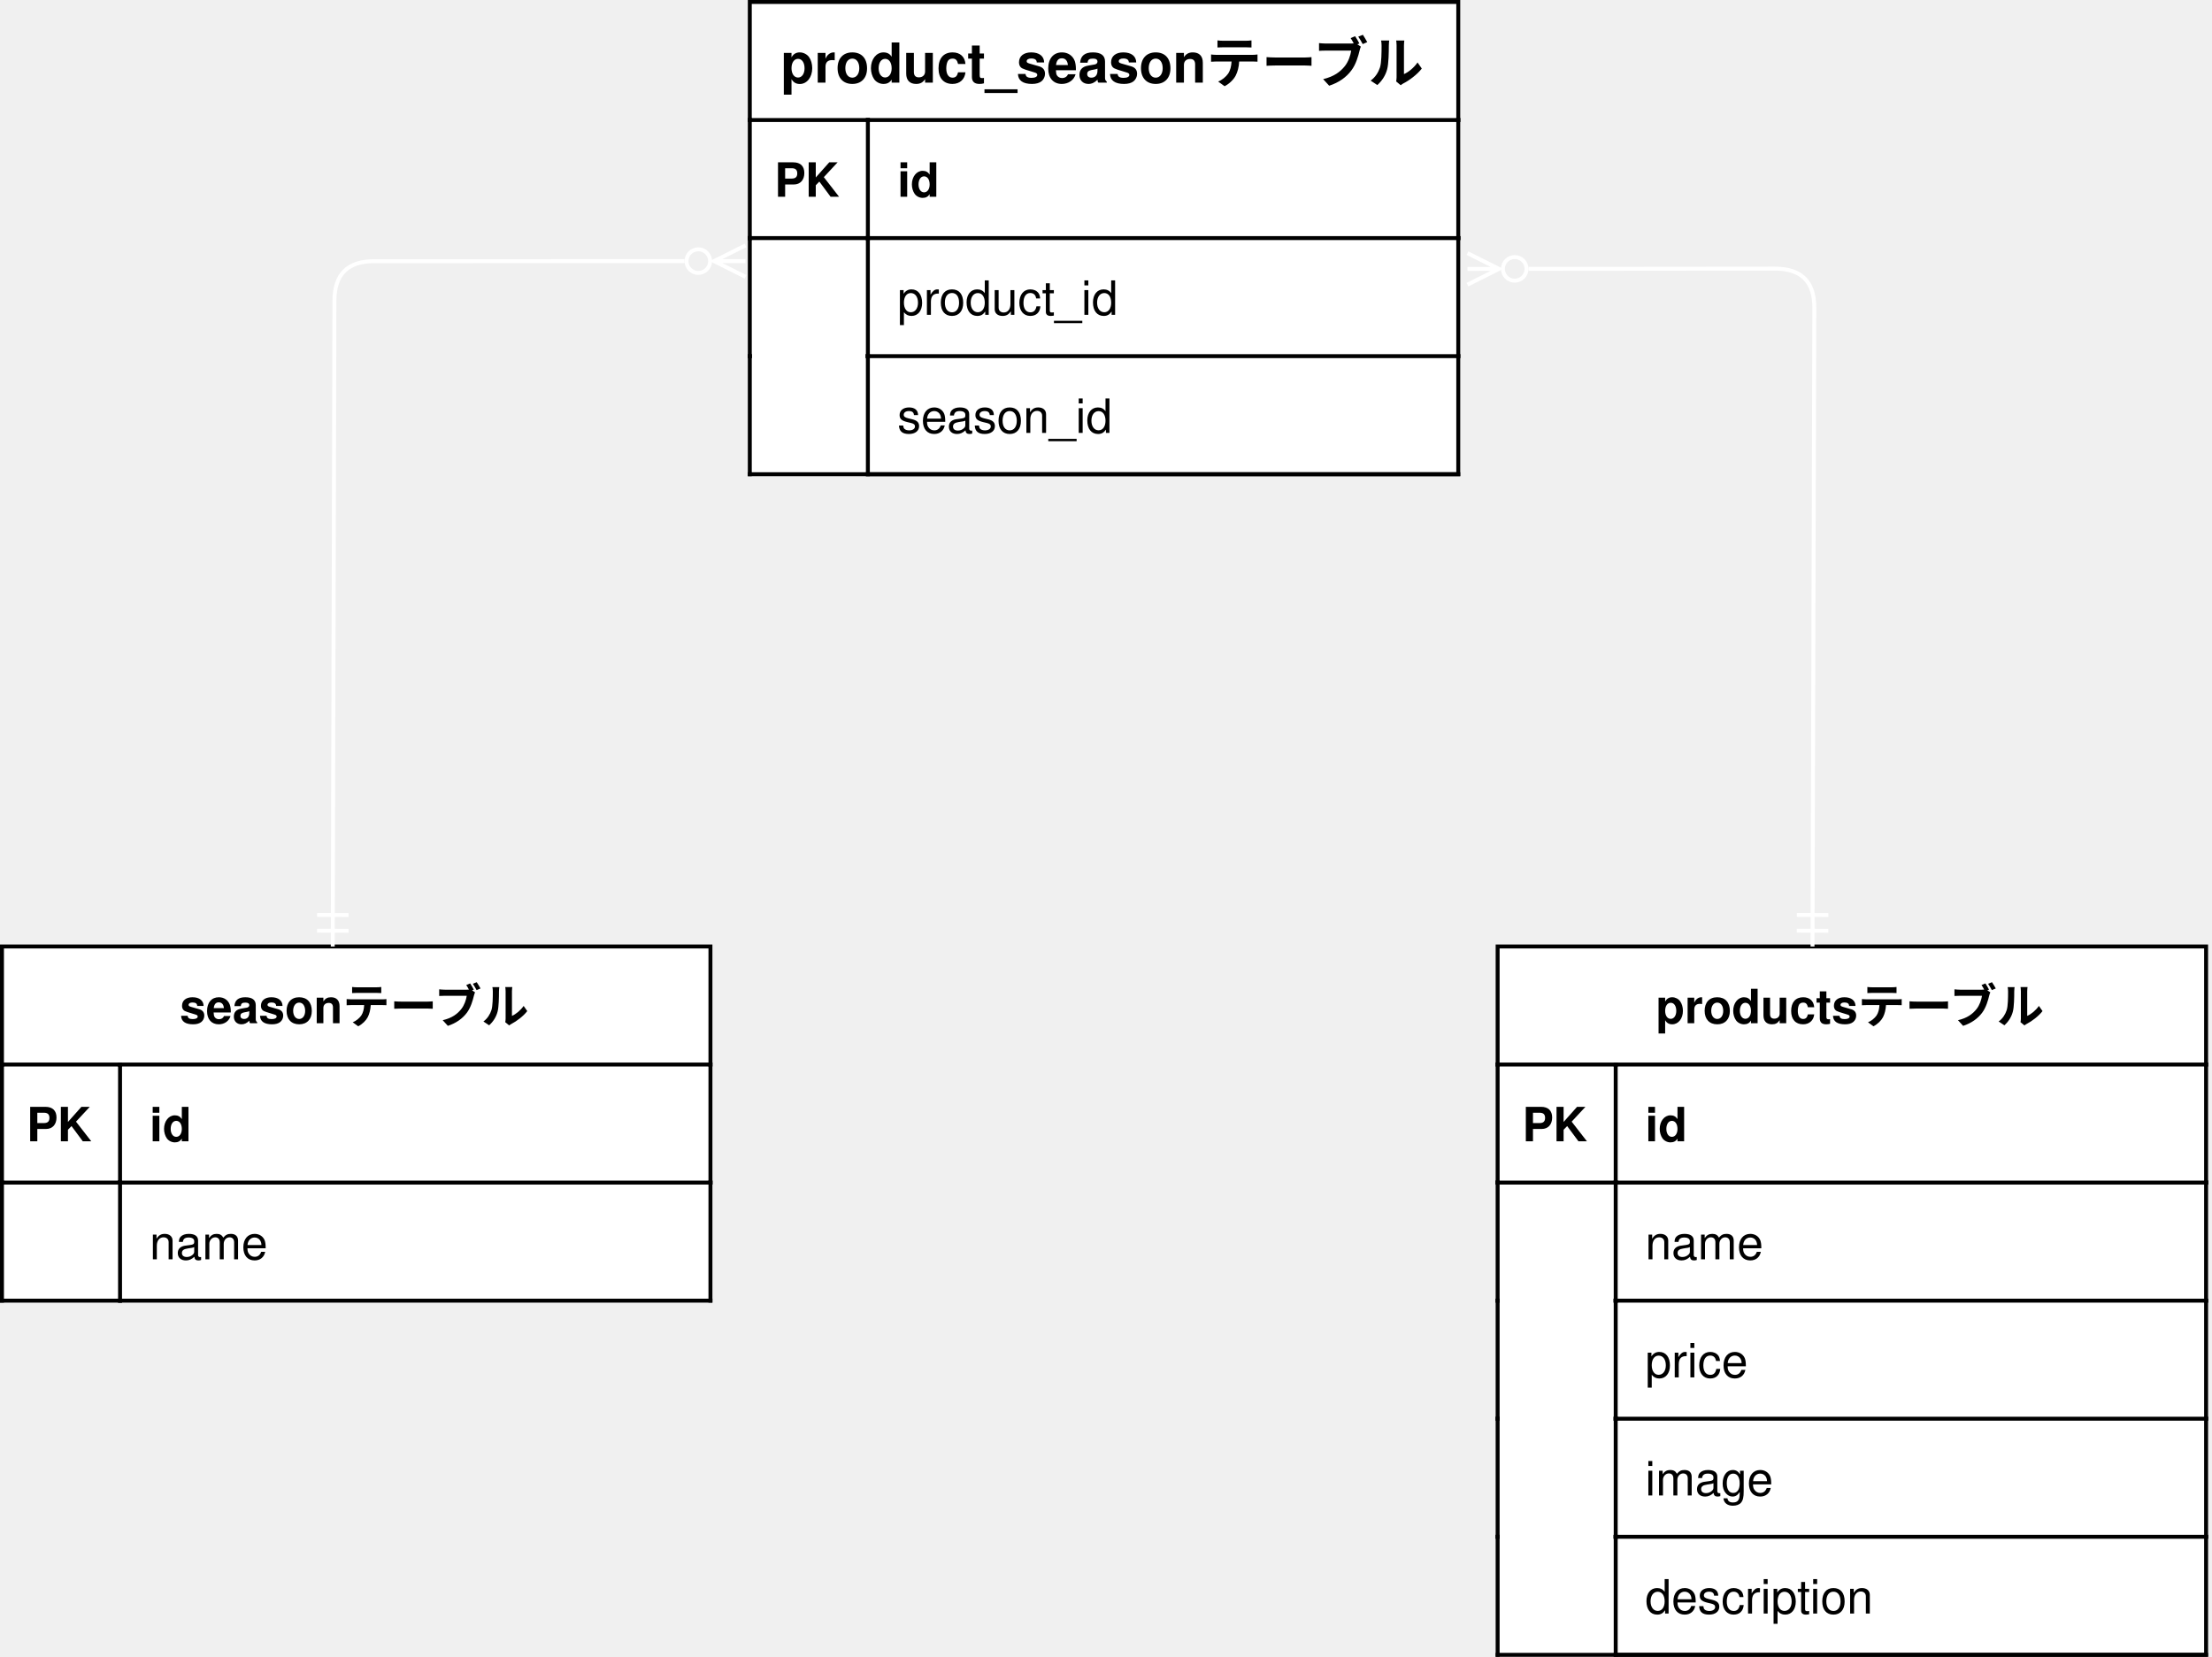
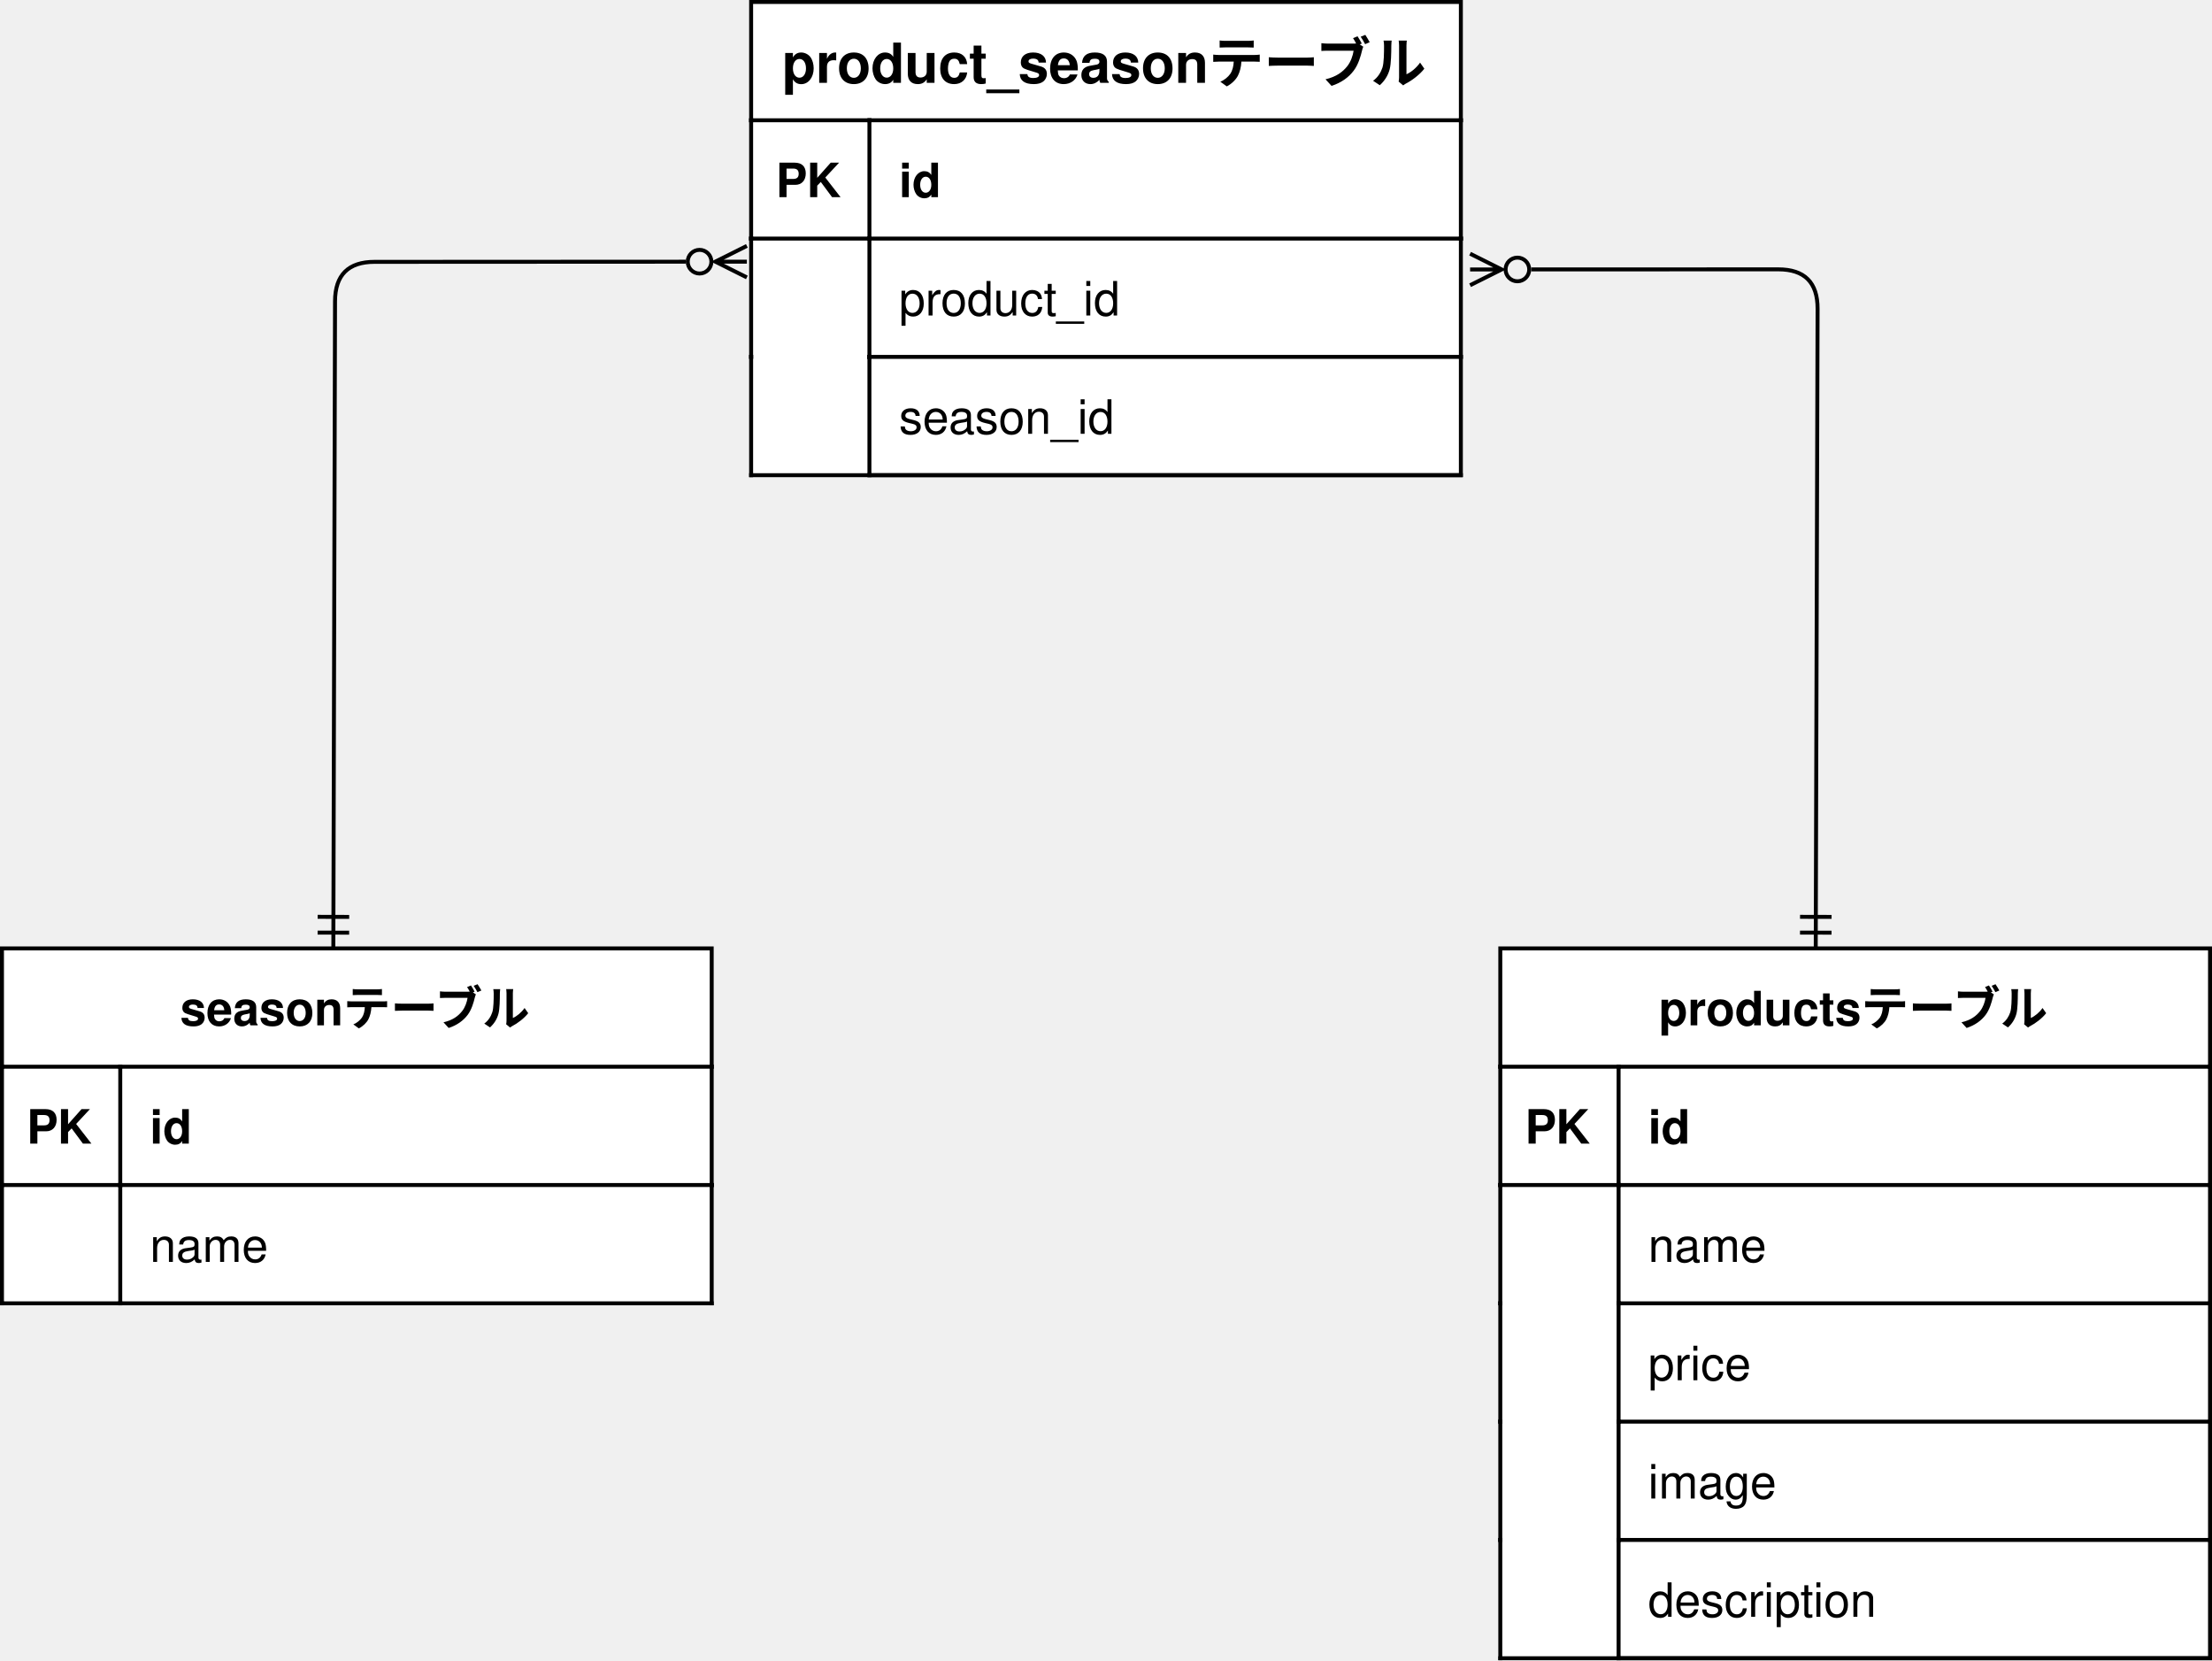
- <svg xmlns="http://www.w3.org/2000/svg" host="65bd71144e" style="background: transparent; background-color: transparent;" version="1.1" width="562px" height="421px" viewBox="-0.5 -0.5 562 421" content="&lt;mxfile&gt;&lt;diagram id=&quot;T-7Csa73fpGHP1y8Nyph&quot; name=&quot;ページ1&quot;&gt;7Vxtb+I4EP41fFyUF5KWjxuW7krb1VXtSnf36eRiE6w1duSYFvrrz07sJOB0lSyQ0jQIoXhsT+x5xo8ZD2Hkz9bbrxwkqx8MIjLyHLgd+V9Gnud7jvxUgl0uCEI3F8Qcw1xUETzgF6SFul+8wRClew0FY0TgZF+4YJSihdiTAc7Z836zJSP7d01AjCzBwwIQW/o3hmKlpW44LSu+IRyv9K2vvau8Yg1MYz2TdAUge66I/PnIn3HGRH613s4QUbYzdsn73bxSWwyMIyqadPDyDk+AbPTcUgRSRkdzf3Qt36G+iGb6YmoknyM9A7EzZpGTSdSlAI9KFKUCcKHR8x0pkHgIgCniUuBmZUJAkuKseS5ZYQJvwY5thFFkStESbxG8z8FTbSWOt1KZKirlS6n8QQ9GVQOCYyqvF9IU6o4RR6kcyy1IhW6xxITMGGFqOBAtwYao26TPeE0ARTe1tQQ8IhKBxa+Ysw2FpsHI82+yl2xiY6BheUJcoG1FpDH5itgaCb6TTUxtoP1DL5CJo8vPFXe71rJVxdOmWga0h8eF6tIJ5IX2g3qf8C2f+D3S98qBoxXj+EXhSzQeVfSdil2/IQAPRBHLmMA5wIQyiiwvUY0gZ8lPwGMktCBhmIpsykEk39IIM2ccjAI51pksu2VZvlVzLmaMpoJLb1Q6pM+LZ6QcIxIs0UoJWhr9XFtYXT8yIdhau5CNtdcYa42t3xBa/wTQTixo776/Cq6clcCA3EsGBTQmORQZoYISihq8ai1YWO3QnIfLlknLLUnGiSsMIaK1VvYbW7liVr+lVbWy0gCttQEiqYcCIT1ckkVqQVWMsxF6gYWerHlb9AzJ5m2jNAELTOPbvGd4AG9wBni3o1cXUXBSuBupOy3e4UDEjYjYOQ0Rhx0S8VVzaLtZyAhio685C4eNTdwjFr62oKNgjS6dh08NaJ9517U32oQzuFlIZhvioreMiwL/D+OiQngMabvDhnxMZFQsq4sMjVx7S36nsZH7Ibdl196X+xodtQC419v0dKDjI+Kj9nTcZYBkDsjfeYRU+OiH4uLii92bxkjueWKkFpD2mX2L85WBfbth32mX7NsiB3TB7NviDLBP7GtneRKOFz2h3xaY9pp+7TOqgX7PSb+u1yX/tjhpumT+bW7lPvGvfZKE1+oXRf3g3+aY9pl/w6uBbs9Kt0GHdBtev0d2NS74sdg1tE/9IEoXHCcCM9oPjm2BbJ85NqgLZLI87H/Dr1SPzcZmA8ln7U6KLoxDxA+WQA2dt3bPyX7e1m16lFx86z6G3oMhVjomb1ssw4vM2wZ2qPRO87bBh4yWgppoCb4xfmfK27YAuNfbup2pH+i4eSzVno67zNsGLZLyFxxbFT76objYOErNF+7OOflMoVULYPvMwaGdoR84+Jwc3GX2NvR6wcFh8zCzTxxsp97zw47eUHALXPtMwVcNcnzVQxpP8a9YEw0MovCzepRdFuf3L4izn+wHoDvDyWXdGlD4V4a2RIDv/lH9x47rG8G/Ct2xQkULvmzNqs1Ku2rpDnEs55idjeULO0YmEJJ8u2Ixo4DMS6kapzqjKvYLzn6hVk8HCLMHVHZvddumhOA6NdAWQo4IEPgJ7d3yN/5zpzah0jND85cEhw8kGBUp2/AF0r1Kf7EUXR0o8g8V5WawFP2J4zV4+OxMjvfJGTtOuO957jTowvNeORItz0zVlGvOWXvmsJ4/GTuT0/is7ys4K69wT6/UPJ5MT+TFslj+K0bevPxrEX/+Pw==&lt;/diagram&gt;&lt;/mxfile&gt;">
+ <svg xmlns="http://www.w3.org/2000/svg" host="65bd71144e" style="background: transparent; background-color: transparent;" version="1.1" width="561px" height="421px" viewBox="-0.5 -0.5 561 421" content="&lt;mxfile&gt;&lt;diagram id=&quot;T-7Csa73fpGHP1y8Nyph&quot; name=&quot;ページ1&quot;&gt;7Vxtb+I4EP41fDyUFxLKxw3b7krX1VXtSnf36eRiE6w1duSYFvrrz07sJOC0ShZIaZoKqfHYmdjzjB8zM8DIn6+33zhIVj8YRGTkOXA78r+OPM8Nwyv5T0l2uWQydXNBzDHUg0rBA35BWuho6QZDlO4NFIwRgZN94YJRihZiTwY4Z8/7w5aM7D81ATGyBA8LQGzp3xiKlZa64azs+I5wvNKPvvKmeccamMF6JekKQPZcEfnXI3/OGRP51Xo7R0QZz9glv+/mld5iYhxR0eQGL7/hCZCNXluKQMro6NofXclXqC+iub6YGcmXSK9A7IxZ5GISdSnAoxJFqQBcaPR8RwokHgJgirgUuFmbEJCkOBueS1aYwFuwYxthFJlWtMRbBO9z8NRYieOtVKaaSvlSKn/Qk1HdgOCYyuuFNIV6YsRRKudyC1KhRywxIXNGmJoOREuwIeox6TNeE0DRTW0vAY+IRGDxK+ZsQ6EZMPL8m+xPDrEx0LA8IS7QtiLSmHxDbI0E38khpjfQ/mE2iKPbzxV3u9KyVcXTZloGtIfHherSCeSF9oN6n/Atn3gb6XvlwNGKcfyi8CUajyr6TsWu3xGAB6KIZUzgHGBCGUWWl6hBkLPkJ+AxElqQMExFtuQgki9phLkzDkaBnOtctt2yLV9qOBdzRlPBpTcqHdLnxTNSjhEJlmilBC2Nfq4trK4fmRBsrV3IxtprjLXG1m8IrX8CaCcWtHd/vgquXJXAgNxLBgU0JjkUGaGCEooavGotWFjt0JyH25ZJyy1JxokrDCGitVb2G1u5Yla/pVW1stIArbUBIqmHAiE9XJJFakFVzLMReoGFnux5X/QMyeZjozQBC0zj2/zO8ADe4Azwbl/fRMFJ4W6k7rR4hwMRNyJi5zREHHZIxNPm0HazkRHERl9zFg4bm7hHLHxlQUfBGl06D58a0D7zrmsftAlncLOQzDbERe8ZFwX+b8ZFhfAY0naHA/mYyKjYVhcZGrn2kfxBYyP3Ux7Lrn0u9zU6agFwr4/p2UDHR8RH7em4ywDJJMg/eIRU+Oin4uLijd27xkjueWKkFpD2mX2L/MrAvt2w76xL9m1RA7pg9m2RA+wT+9pVnoTjRU/otwWmvaZfO0c10O856df1uuTfFpmmS+bf5lbuE//amSS8Vp8o6gf/Nse0z/wbTge6PSvdBh3Srfk84sdiV+OCn4tdQzvrB1G64DgRmNF+cGwLZPvMsUFdIJPVYf8bPqV6bDU2m0i+andS3MI4RPxgC9TQeWv3nOzXbd2mqeTiXfcx9B4MsdIxddtiG15k3TawQ6UPWrcNPmW0FNRES/Cd8TtT3bYFwL0+1u1K/UDHzWOp9nTcZd02aFGUv+DYqvDRT8XFxlFq3nB3zslnCq1aANtnDg7tCv3Awefk4C6rt6HXCw4Om4eZfeJgu/SeJzt6Q8EtcO0zBU8b1PiqSRpP8a9YEw0MovCL+iq7bF7fvyDOfrIfgO4MJ5d9a0DhXxnaEgG++0fdP3Zc3wj+VeiOFSpa8HVrdm3W2lVbd4hjucYsN5Zv7BiZQEjy7YrFjAJyXUrVPFWOqjgvOPuFKvkoJ/t7K8skzBlQOb3VY5sSguvUQFsIOSJA4Ce098g3/OdOHUKlZ4bmJwkOv5BgVKRswxdI31X6i6VoeqDIP1SUm8FS9DuO1+DLZ2dyvD+cseOE+57nzoIuPO+VlGiZM1VLrsmz9sxhPX8ydian8VnfV3BW/sI9vVLzeDI7kRfLZvmrGPnw8rdF/Ov/AQ==&lt;/diagram&gt;&lt;/mxfile&gt;">
  <defs>
    <clipPath id="mx-clip-0-270-30-30-0">
      <rect x="0" y="270" width="30" height="30" />
    </clipPath>
    <clipPath id="mx-clip-36-270-144-30-0">
      <rect x="36" y="270" width="144" height="30" />
    </clipPath>
    <clipPath id="mx-clip-36-300-144-30-0">
      <rect x="36" y="300" width="144" height="30" />
    </clipPath>
    <clipPath id="mx-clip-380-270-30-30-0">
      <rect x="380" y="270" width="30" height="30" />
    </clipPath>
    <clipPath id="mx-clip-416-270-144-30-0">
      <rect x="416" y="270" width="144" height="30" />
    </clipPath>
    <clipPath id="mx-clip-416-300-144-30-0">
      <rect x="416" y="300" width="144" height="30" />
    </clipPath>
    <clipPath id="mx-clip-416-330-144-30-0">
      <rect x="416" y="330" width="144" height="30" />
    </clipPath>
    <clipPath id="mx-clip-416-360-144-30-0">
      <rect x="416" y="360" width="144" height="30" />
    </clipPath>
    <clipPath id="mx-clip-416-390-144-30-0">
      <rect x="416" y="390" width="144" height="30" />
    </clipPath>
    <clipPath id="mx-clip-190-30-30-30-0">
      <rect x="190" y="30" width="30" height="30" />
    </clipPath>
    <clipPath id="mx-clip-226-30-144-30-0">
      <rect x="226" y="30" width="144" height="30" />
    </clipPath>
    <clipPath id="mx-clip-226-60-144-30-0">
      <rect x="226" y="60" width="144" height="30" />
    </clipPath>
    <clipPath id="mx-clip-226-90-144-30-0">
      <rect x="226" y="90" width="144" height="30" />
    </clipPath>
  </defs>
  <g>
    <g>
      <path d="M 0 270 L 0 240 L 180 240 L 180 270" fill="#ffffff" stroke="#000000" stroke-miterlimit="10" pointer-events="all" style="fill: light-dark(#ffffff, var(--ge-dark-color, #121212)); stroke: light-dark(rgb(0, 0, 0), rgb(255, 255, 255));" />
      <path d="M 0 270 L 0 330 L 180 330 L 180 270" fill="#ffffff" stroke="#000000" stroke-miterlimit="10" pointer-events="all" style="fill: light-dark(#ffffff, var(--ge-dark-color, #121212)); stroke: light-dark(rgb(0, 0, 0), rgb(255, 255, 255));" />
      <path d="M 0 270 L 180 270" fill="none" stroke="#000000" stroke-miterlimit="10" pointer-events="all" style="stroke: light-dark(rgb(0, 0, 0), rgb(255, 255, 255));" />
      <path d="M 30 270 L 30 300 L 30 330" fill="none" stroke="#000000" stroke-miterlimit="10" pointer-events="all" style="stroke: light-dark(rgb(0, 0, 0), rgb(255, 255, 255));" />
    </g>
    <g>
      <g fill="#000000" font-family="&quot;Helvetica&quot;" font-weight="bold" text-anchor="middle" font-size="12px" style="fill: light-dark(rgb(0, 0, 0), rgb(255, 255, 255));">
        <rect fill="#FFFFFF" stroke="none" x="45" y="249" width="91" height="15" stroke-width="0" style="fill: light-dark(rgb(255, 255, 255), rgb(18, 18, 18));" />
        <text x="89.5" y="259.5">
                    seasonテーブル
                </text>
      </g>
    </g>
    <g>
      <path d="M 0 270 M 180 270 M 180 300 L 0 300" fill="none" stroke="#000000" stroke-linecap="square" stroke-miterlimit="10" pointer-events="none" style="stroke: light-dark(rgb(0, 0, 0), rgb(255, 255, 255));" />
    </g>
    <g>
      <rect x="0" y="270" width="30" height="30" fill="none" stroke="none" pointer-events="all" />
      <path d="M 0 270 M 30 270 M 30 300 M 0 300" fill="none" stroke="#000000" stroke-linecap="square" stroke-miterlimit="10" pointer-events="all" style="stroke: light-dark(rgb(0, 0, 0), rgb(255, 255, 255));" />
    </g>
    <g>
      <g fill="#000000" font-family="&quot;Helvetica&quot;" font-weight="bold" clip-path="url(#mx-clip-0-270-30-30-0)" text-anchor="middle" font-size="12px" style="fill: light-dark(rgb(0, 0, 0), rgb(255, 255, 255));">
        <text x="14.5" y="289.5">
                    PK
                </text>
      </g>
    </g>
    <g>
      <rect x="30" y="270" width="150" height="30" fill="none" stroke="none" pointer-events="all" />
      <path d="M 30 270 M 180 270 M 180 300 M 30 300" fill="none" stroke="#000000" stroke-linecap="square" stroke-miterlimit="10" pointer-events="all" style="stroke: light-dark(rgb(0, 0, 0), rgb(255, 255, 255));" />
    </g>
    <g>
      <g fill="#000000" font-family="&quot;Helvetica&quot;" font-weight="bold" text-decoration="underline" clip-path="url(#mx-clip-36-270-144-30-0)" font-size="12px" style="fill: light-dark(rgb(0, 0, 0), rgb(255, 255, 255));">
        <text x="37.5" y="289.5">
                    id
                </text>
      </g>
    </g>
    <g />
    <g>
      <rect x="0" y="300" width="30" height="30" fill="none" stroke="none" pointer-events="all" />
      <path d="M 0 300 M 30 300 M 30 330 M 0 330" fill="none" stroke="#000000" stroke-linecap="square" stroke-miterlimit="10" pointer-events="all" style="stroke: light-dark(rgb(0, 0, 0), rgb(255, 255, 255));" />
    </g>
    <g>
      <rect x="30" y="300" width="150" height="30" fill="none" stroke="none" pointer-events="all" />
      <path d="M 30 300 M 180 300 M 180 330 M 30 330" fill="none" stroke="#000000" stroke-linecap="square" stroke-miterlimit="10" pointer-events="all" style="stroke: light-dark(rgb(0, 0, 0), rgb(255, 255, 255));" />
    </g>
    <g>
      <g fill="#000000" font-family="&quot;Helvetica&quot;" clip-path="url(#mx-clip-36-300-144-30-0)" font-size="12px" style="fill: light-dark(rgb(0, 0, 0), rgb(255, 255, 255));">
        <text x="37.5" y="319.5">
                    name
                </text>
      </g>
    </g>
    <g>
      <path d="M 380 270 L 380 240 L 560 240 L 560 270" fill="#ffffff" stroke="#000000" stroke-miterlimit="10" pointer-events="all" style="fill: light-dark(#ffffff, var(--ge-dark-color, #121212)); stroke: light-dark(rgb(0, 0, 0), rgb(255, 255, 255));" />
      <path d="M 380 270 L 380 420 L 560 420 L 560 270" fill="#ffffff" stroke="#000000" stroke-miterlimit="10" pointer-events="all" style="fill: light-dark(#ffffff, var(--ge-dark-color, #121212)); stroke: light-dark(rgb(0, 0, 0), rgb(255, 255, 255));" />
      <path d="M 380 270 L 560 270" fill="none" stroke="#000000" stroke-miterlimit="10" pointer-events="all" style="stroke: light-dark(rgb(0, 0, 0), rgb(255, 255, 255));" />
      <path d="M 410 270 L 410 300 L 410 330 L 410 360 L 410 390 L 410 420" fill="none" stroke="#000000" stroke-miterlimit="10" pointer-events="all" style="stroke: light-dark(rgb(0, 0, 0), rgb(255, 255, 255));" />
    </g>
    <g>
      <g fill="#000000" font-family="&quot;Helvetica&quot;" font-weight="bold" text-anchor="middle" font-size="12px" style="fill: light-dark(rgb(0, 0, 0), rgb(255, 255, 255));">
        <rect fill="#FFFFFF" stroke="none" x="420" y="249" width="101" height="15" stroke-width="0" style="fill: light-dark(rgb(255, 255, 255), rgb(18, 18, 18));" />
        <text x="469.5" y="259.5">
                    productsテーブル
                </text>
      </g>
    </g>
    <g>
      <path d="M 380 270 M 560 270 M 560 300 L 380 300" fill="none" stroke="#000000" stroke-linecap="square" stroke-miterlimit="10" pointer-events="none" style="stroke: light-dark(rgb(0, 0, 0), rgb(255, 255, 255));" />
    </g>
    <g>
      <rect x="380" y="270" width="30" height="30" fill="none" stroke="none" pointer-events="all" />
      <path d="M 380 270 M 410 270 M 410 300 M 380 300" fill="none" stroke="#000000" stroke-linecap="square" stroke-miterlimit="10" pointer-events="all" style="stroke: light-dark(rgb(0, 0, 0), rgb(255, 255, 255));" />
    </g>
    <g>
      <g fill="#000000" font-family="&quot;Helvetica&quot;" font-weight="bold" clip-path="url(#mx-clip-380-270-30-30-0)" text-anchor="middle" font-size="12px" style="fill: light-dark(rgb(0, 0, 0), rgb(255, 255, 255));">
        <text x="394.5" y="289.5">
                    PK
                </text>
      </g>
    </g>
    <g>
      <rect x="410" y="270" width="150" height="30" fill="none" stroke="none" pointer-events="all" />
      <path d="M 410 270 M 560 270 M 560 300 M 410 300" fill="none" stroke="#000000" stroke-linecap="square" stroke-miterlimit="10" pointer-events="all" style="stroke: light-dark(rgb(0, 0, 0), rgb(255, 255, 255));" />
    </g>
    <g>
      <g fill="#000000" font-family="&quot;Helvetica&quot;" font-weight="bold" text-decoration="underline" clip-path="url(#mx-clip-416-270-144-30-0)" font-size="12px" style="fill: light-dark(rgb(0, 0, 0), rgb(255, 255, 255));">
        <text x="417.5" y="289.5">
                    id
                </text>
      </g>
    </g>
    <g />
    <g>
      <rect x="380" y="300" width="30" height="30" fill="none" stroke="none" pointer-events="all" />
      <path d="M 380 300 M 410 300 M 410 330 M 380 330" fill="none" stroke="#000000" stroke-linecap="square" stroke-miterlimit="10" pointer-events="all" style="stroke: light-dark(rgb(0, 0, 0), rgb(255, 255, 255));" />
    </g>
    <g>
      <rect x="410" y="300" width="150" height="30" fill="none" stroke="none" pointer-events="all" />
      <path d="M 410 300 M 560 300 M 560 330 L 410 330" fill="none" stroke="#000000" stroke-linecap="square" stroke-miterlimit="10" pointer-events="all" style="stroke: light-dark(rgb(0, 0, 0), rgb(255, 255, 255));" />
    </g>
    <g>
      <g fill="#000000" font-family="&quot;Helvetica&quot;" clip-path="url(#mx-clip-416-300-144-30-0)" font-size="12px" style="fill: light-dark(rgb(0, 0, 0), rgb(255, 255, 255));">
        <text x="417.5" y="319.5">
                    name
                </text>
      </g>
    </g>
    <g />
    <g>
      <rect x="380" y="330" width="30" height="30" fill="none" stroke="none" pointer-events="all" />
      <path d="M 380 330 M 410 330 M 410 360 M 380 360" fill="none" stroke="#000000" stroke-linecap="square" stroke-miterlimit="10" pointer-events="all" style="stroke: light-dark(rgb(0, 0, 0), rgb(255, 255, 255));" />
    </g>
    <g>
      <rect x="410" y="330" width="150" height="30" fill="none" stroke="none" pointer-events="all" />
      <path d="M 410 330 M 560 330 M 560 360 L 410 360" fill="none" stroke="#000000" stroke-linecap="square" stroke-miterlimit="10" pointer-events="all" style="stroke: light-dark(rgb(0, 0, 0), rgb(255, 255, 255));" />
    </g>
    <g>
      <g fill="#000000" font-family="&quot;Helvetica&quot;" clip-path="url(#mx-clip-416-330-144-30-0)" font-size="12px" style="fill: light-dark(rgb(0, 0, 0), rgb(255, 255, 255));">
        <text x="417.5" y="349.5">
                    price
                </text>
      </g>
    </g>
    <g />
    <g>
      <rect x="380" y="360" width="30" height="30" fill="none" stroke="none" pointer-events="all" />
      <path d="M 380 360 M 410 360 M 410 390 M 380 390" fill="none" stroke="#000000" stroke-linecap="square" stroke-miterlimit="10" pointer-events="all" style="stroke: light-dark(rgb(0, 0, 0), rgb(255, 255, 255));" />
    </g>
    <g>
      <rect x="410" y="360" width="150" height="30" fill="none" stroke="none" pointer-events="all" />
      <path d="M 410 360 M 560 360 M 560 390 L 410 390" fill="none" stroke="#000000" stroke-linecap="square" stroke-miterlimit="10" pointer-events="all" style="stroke: light-dark(rgb(0, 0, 0), rgb(255, 255, 255));" />
    </g>
    <g>
      <g fill="#000000" font-family="&quot;Helvetica&quot;" clip-path="url(#mx-clip-416-360-144-30-0)" font-size="12px" style="fill: light-dark(rgb(0, 0, 0), rgb(255, 255, 255));">
        <text x="417.5" y="379.5">
                    image
                </text>
      </g>
    </g>
    <g />
    <g>
      <rect x="380" y="390" width="30" height="30" fill="none" stroke="none" pointer-events="all" />
      <path d="M 380 390 M 410 390 M 410 420 M 380 420" fill="none" stroke="#000000" stroke-linecap="square" stroke-miterlimit="10" pointer-events="all" style="stroke: light-dark(rgb(0, 0, 0), rgb(255, 255, 255));" />
    </g>
    <g>
      <rect x="410" y="390" width="150" height="30" fill="none" stroke="none" pointer-events="all" />
      <path d="M 410 390 M 560 390 M 560 420 L 410 420" fill="none" stroke="#000000" stroke-linecap="square" stroke-miterlimit="10" pointer-events="all" style="stroke: light-dark(rgb(0, 0, 0), rgb(255, 255, 255));" />
    </g>
    <g>
      <g fill="#000000" font-family="&quot;Helvetica&quot;" clip-path="url(#mx-clip-416-390-144-30-0)" font-size="12px" style="fill: light-dark(rgb(0, 0, 0), rgb(255, 255, 255));">
        <text x="417.5" y="409.5">
                    description
                </text>
      </g>
    </g>
    <g>
      <path d="M 190 30 L 190 0 L 370 0 L 370 30" fill="#ffffff" stroke="#000000" stroke-miterlimit="10" pointer-events="all" style="fill: light-dark(#ffffff, var(--ge-dark-color, #121212)); stroke: light-dark(rgb(0, 0, 0), rgb(255, 255, 255));" />
      <path d="M 190 30 L 190 120 L 370 120 L 370 30" fill="#ffffff" stroke="#000000" stroke-miterlimit="10" pointer-events="all" style="fill: light-dark(#ffffff, var(--ge-dark-color, #121212)); stroke: light-dark(rgb(0, 0, 0), rgb(255, 255, 255));" />
      <path d="M 190 30 L 370 30" fill="none" stroke="#000000" stroke-miterlimit="10" pointer-events="all" style="stroke: light-dark(rgb(0, 0, 0), rgb(255, 255, 255));" />
      <path d="M 220 30 L 220 60 L 220 90 L 220 120" fill="none" stroke="#000000" stroke-miterlimit="10" pointer-events="all" style="stroke: light-dark(rgb(0, 0, 0), rgb(255, 255, 255));" />
    </g>
    <g>
      <g fill="#000000" font-family="&quot;Helvetica&quot;" font-weight="bold" text-anchor="middle" font-size="14px" style="fill: light-dark(rgb(0, 0, 0), rgb(255, 255, 255));">
        <rect fill="#FFFFFF" stroke="none" x="198" y="7" width="166" height="18" stroke-width="0" style="fill: light-dark(rgb(255, 255, 255), rgb(18, 18, 18));" />
        <text x="279.5" y="20.5">
                    product_seasonテーブル
                </text>
      </g>
    </g>
    <g>
      <path d="M 190 30 M 370 30 M 370 60 L 190 60" fill="none" stroke="#000000" stroke-linecap="square" stroke-miterlimit="10" pointer-events="none" style="stroke: light-dark(rgb(0, 0, 0), rgb(255, 255, 255));" />
    </g>
    <g>
      <rect x="190" y="30" width="30" height="30" fill="none" stroke="none" pointer-events="all" />
      <path d="M 190 30 M 220 30 M 220 60 M 190 60" fill="none" stroke="#000000" stroke-linecap="square" stroke-miterlimit="10" pointer-events="all" style="stroke: light-dark(rgb(0, 0, 0), rgb(255, 255, 255));" />
    </g>
    <g>
      <g fill="#000000" font-family="&quot;Helvetica&quot;" font-weight="bold" clip-path="url(#mx-clip-190-30-30-30-0)" text-anchor="middle" font-size="12px" style="fill: light-dark(rgb(0, 0, 0), rgb(255, 255, 255));">
        <text x="204.5" y="49.5">
                    PK
                </text>
      </g>
    </g>
    <g>
      <rect x="220" y="30" width="150" height="30" fill="none" stroke="none" pointer-events="all" />
      <path d="M 220 30 M 370 30 M 370 60 M 220 60" fill="none" stroke="#000000" stroke-linecap="square" stroke-miterlimit="10" pointer-events="all" style="stroke: light-dark(rgb(0, 0, 0), rgb(255, 255, 255));" />
    </g>
    <g>
      <g fill="#000000" font-family="&quot;Helvetica&quot;" font-weight="bold" text-decoration="underline" clip-path="url(#mx-clip-226-30-144-30-0)" font-size="12px" style="fill: light-dark(rgb(0, 0, 0), rgb(255, 255, 255));">
        <text x="227.5" y="49.5">
                    id
                </text>
      </g>
    </g>
    <g />
    <g>
      <rect x="190" y="60" width="30" height="30" fill="none" stroke="none" pointer-events="all" />
      <path d="M 190 60 M 220 60 M 220 90 M 190 90" fill="none" stroke="#000000" stroke-linecap="square" stroke-miterlimit="10" pointer-events="all" style="stroke: light-dark(rgb(0, 0, 0), rgb(255, 255, 255));" />
    </g>
    <g>
      <rect x="220" y="60" width="150" height="30" fill="none" stroke="none" pointer-events="all" />
      <path d="M 220 60 M 370 60 M 370 90 L 220 90" fill="none" stroke="#000000" stroke-linecap="square" stroke-miterlimit="10" pointer-events="all" style="stroke: light-dark(rgb(0, 0, 0), rgb(255, 255, 255));" />
    </g>
    <g>
      <g fill="#000000" font-family="&quot;Helvetica&quot;" clip-path="url(#mx-clip-226-60-144-30-0)" font-size="12px" style="fill: light-dark(rgb(0, 0, 0), rgb(255, 255, 255));">
        <text x="227.5" y="79.5">
                    product_id
                </text>
      </g>
    </g>
    <g />
    <g>
      <rect x="190" y="90" width="30" height="30" fill="none" stroke="none" pointer-events="all" />
      <path d="M 190 90 M 220 90 M 220 120 M 190 120" fill="none" stroke="#000000" stroke-linecap="square" stroke-miterlimit="10" pointer-events="all" style="stroke: light-dark(rgb(0, 0, 0), rgb(255, 255, 255));" />
    </g>
    <g>
      <rect x="220" y="90" width="150" height="30" fill="none" stroke="none" pointer-events="all" />
      <path d="M 220 90 M 370 90 M 370 120 L 220 120" fill="none" stroke="#000000" stroke-linecap="square" stroke-miterlimit="10" pointer-events="all" style="stroke: light-dark(rgb(0, 0, 0), rgb(255, 255, 255));" />
    </g>
    <g>
      <g fill="#000000" font-family="&quot;Helvetica&quot;" clip-path="url(#mx-clip-226-90-144-30-0)" font-size="12px" style="fill: light-dark(rgb(0, 0, 0), rgb(255, 255, 255));">
        <text x="227.5" y="109.5">
                    season_id
                </text>
      </g>
    </g>
    <g>
-       <path d="M 460 240 L 460.47 77.75 Q 460.5 67.75 450.5 67.76 L 387.84 67.82" fill="none" stroke="#ffffff" stroke-miterlimit="10" pointer-events="stroke" style="stroke: light-dark(rgb(255, 255, 255), rgb(18, 18, 18));" />
-       <path d="M 456.01 235.99 L 464.01 236.01 M 456.02 231.99 L 464.02 232.01" fill="none" stroke="#ffffff" stroke-miterlimit="10" pointer-events="all" style="stroke: light-dark(rgb(255, 255, 255), rgb(18, 18, 18));" />
-       <ellipse cx="384.34" cy="67.82" rx="3" ry="3" fill="none" stroke="#ffffff" pointer-events="all" style="stroke: light-dark(rgb(255, 255, 255), rgb(18, 18, 18));" />
-       <path d="M 372.34 71.83 L 380.34 67.82 L 372.34 63.83 M 380.34 67.82 L 372.34 67.83" fill="none" stroke="#ffffff" stroke-miterlimit="10" pointer-events="all" style="stroke: light-dark(rgb(255, 255, 255), rgb(18, 18, 18));" />
-     </g>
-     <g>
-       <path d="M 84.04 240 L 84.47 75.87 Q 84.5 65.88 94.5 65.87 L 173.42 65.85" fill="none" stroke="#ffffff" stroke-miterlimit="10" pointer-events="stroke" style="stroke: light-dark(rgb(255, 255, 255), rgb(18, 18, 18));" />
-       <path d="M 80.05 235.99 L 88.05 236.01 M 80.06 231.99 L 88.06 232.01" fill="none" stroke="#ffffff" stroke-miterlimit="10" pointer-events="all" style="stroke: light-dark(rgb(255, 255, 255), rgb(18, 18, 18));" />
-       <ellipse cx="176.92" cy="65.85" rx="3" ry="3" fill="none" stroke="#ffffff" pointer-events="all" style="stroke: light-dark(rgb(255, 255, 255), rgb(18, 18, 18));" />
-       <path d="M 188.92 61.85 L 180.92 65.85 L 188.92 69.85 M 180.92 65.85 L 188.92 65.85" fill="none" stroke="#ffffff" stroke-miterlimit="10" pointer-events="all" style="stroke: light-dark(rgb(255, 255, 255), rgb(18, 18, 18));" />
+       <path d="M 460 240 L 460.47 77.8 Q 460.5 67.8 450.5 67.8 L 387.84 67.82" fill="none" stroke="#000000" stroke-miterlimit="10" pointer-events="stroke" style="stroke: light-dark(rgb(0, 0, 0), rgb(237, 237, 237));" />
+       <path d="M 456.01 235.99 L 464.01 236.01 M 456.02 231.99 L 464.02 232.01" fill="none" stroke="#000000" stroke-miterlimit="10" pointer-events="all" style="stroke: light-dark(rgb(0, 0, 0), rgb(237, 237, 237));" />
+       <ellipse cx="384.34" cy="67.83" rx="3" ry="3" fill="none" stroke="#000000" pointer-events="all" style="stroke: light-dark(rgb(0, 0, 0), rgb(237, 237, 237));" />
+       <path d="M 372.34 71.83 L 380.34 67.83 L 372.34 63.83 M 380.34 67.83 L 372.34 67.83" fill="none" stroke="#000000" stroke-miterlimit="10" pointer-events="all" style="stroke: light-dark(rgb(0, 0, 0), rgb(237, 237, 237));" />
+     </g>
+     <g>
+       <path d="M 84.04 240 L 84.47 75.9 Q 84.5 65.9 94.5 65.9 L 173.42 65.86" fill="none" stroke="#000000" stroke-miterlimit="10" pointer-events="stroke" style="stroke: light-dark(rgb(0, 0, 0), rgb(237, 237, 237));" />
+       <path d="M 80.05 235.99 L 88.05 236.01 M 80.06 231.99 L 88.06 232.01" fill="none" stroke="#000000" stroke-miterlimit="10" pointer-events="all" style="stroke: light-dark(rgb(0, 0, 0), rgb(237, 237, 237));" />
+       <ellipse cx="176.92" cy="65.86" rx="3" ry="3" fill="none" stroke="#000000" pointer-events="all" style="stroke: light-dark(rgb(0, 0, 0), rgb(237, 237, 237));" />
+       <path d="M 188.92 61.85 L 180.92 65.85 L 188.92 69.85 M 180.92 65.85 L 188.92 65.85" fill="none" stroke="#000000" stroke-miterlimit="10" pointer-events="all" style="stroke: light-dark(rgb(0, 0, 0), rgb(237, 237, 237));" />
    </g>
  </g>
</svg>
